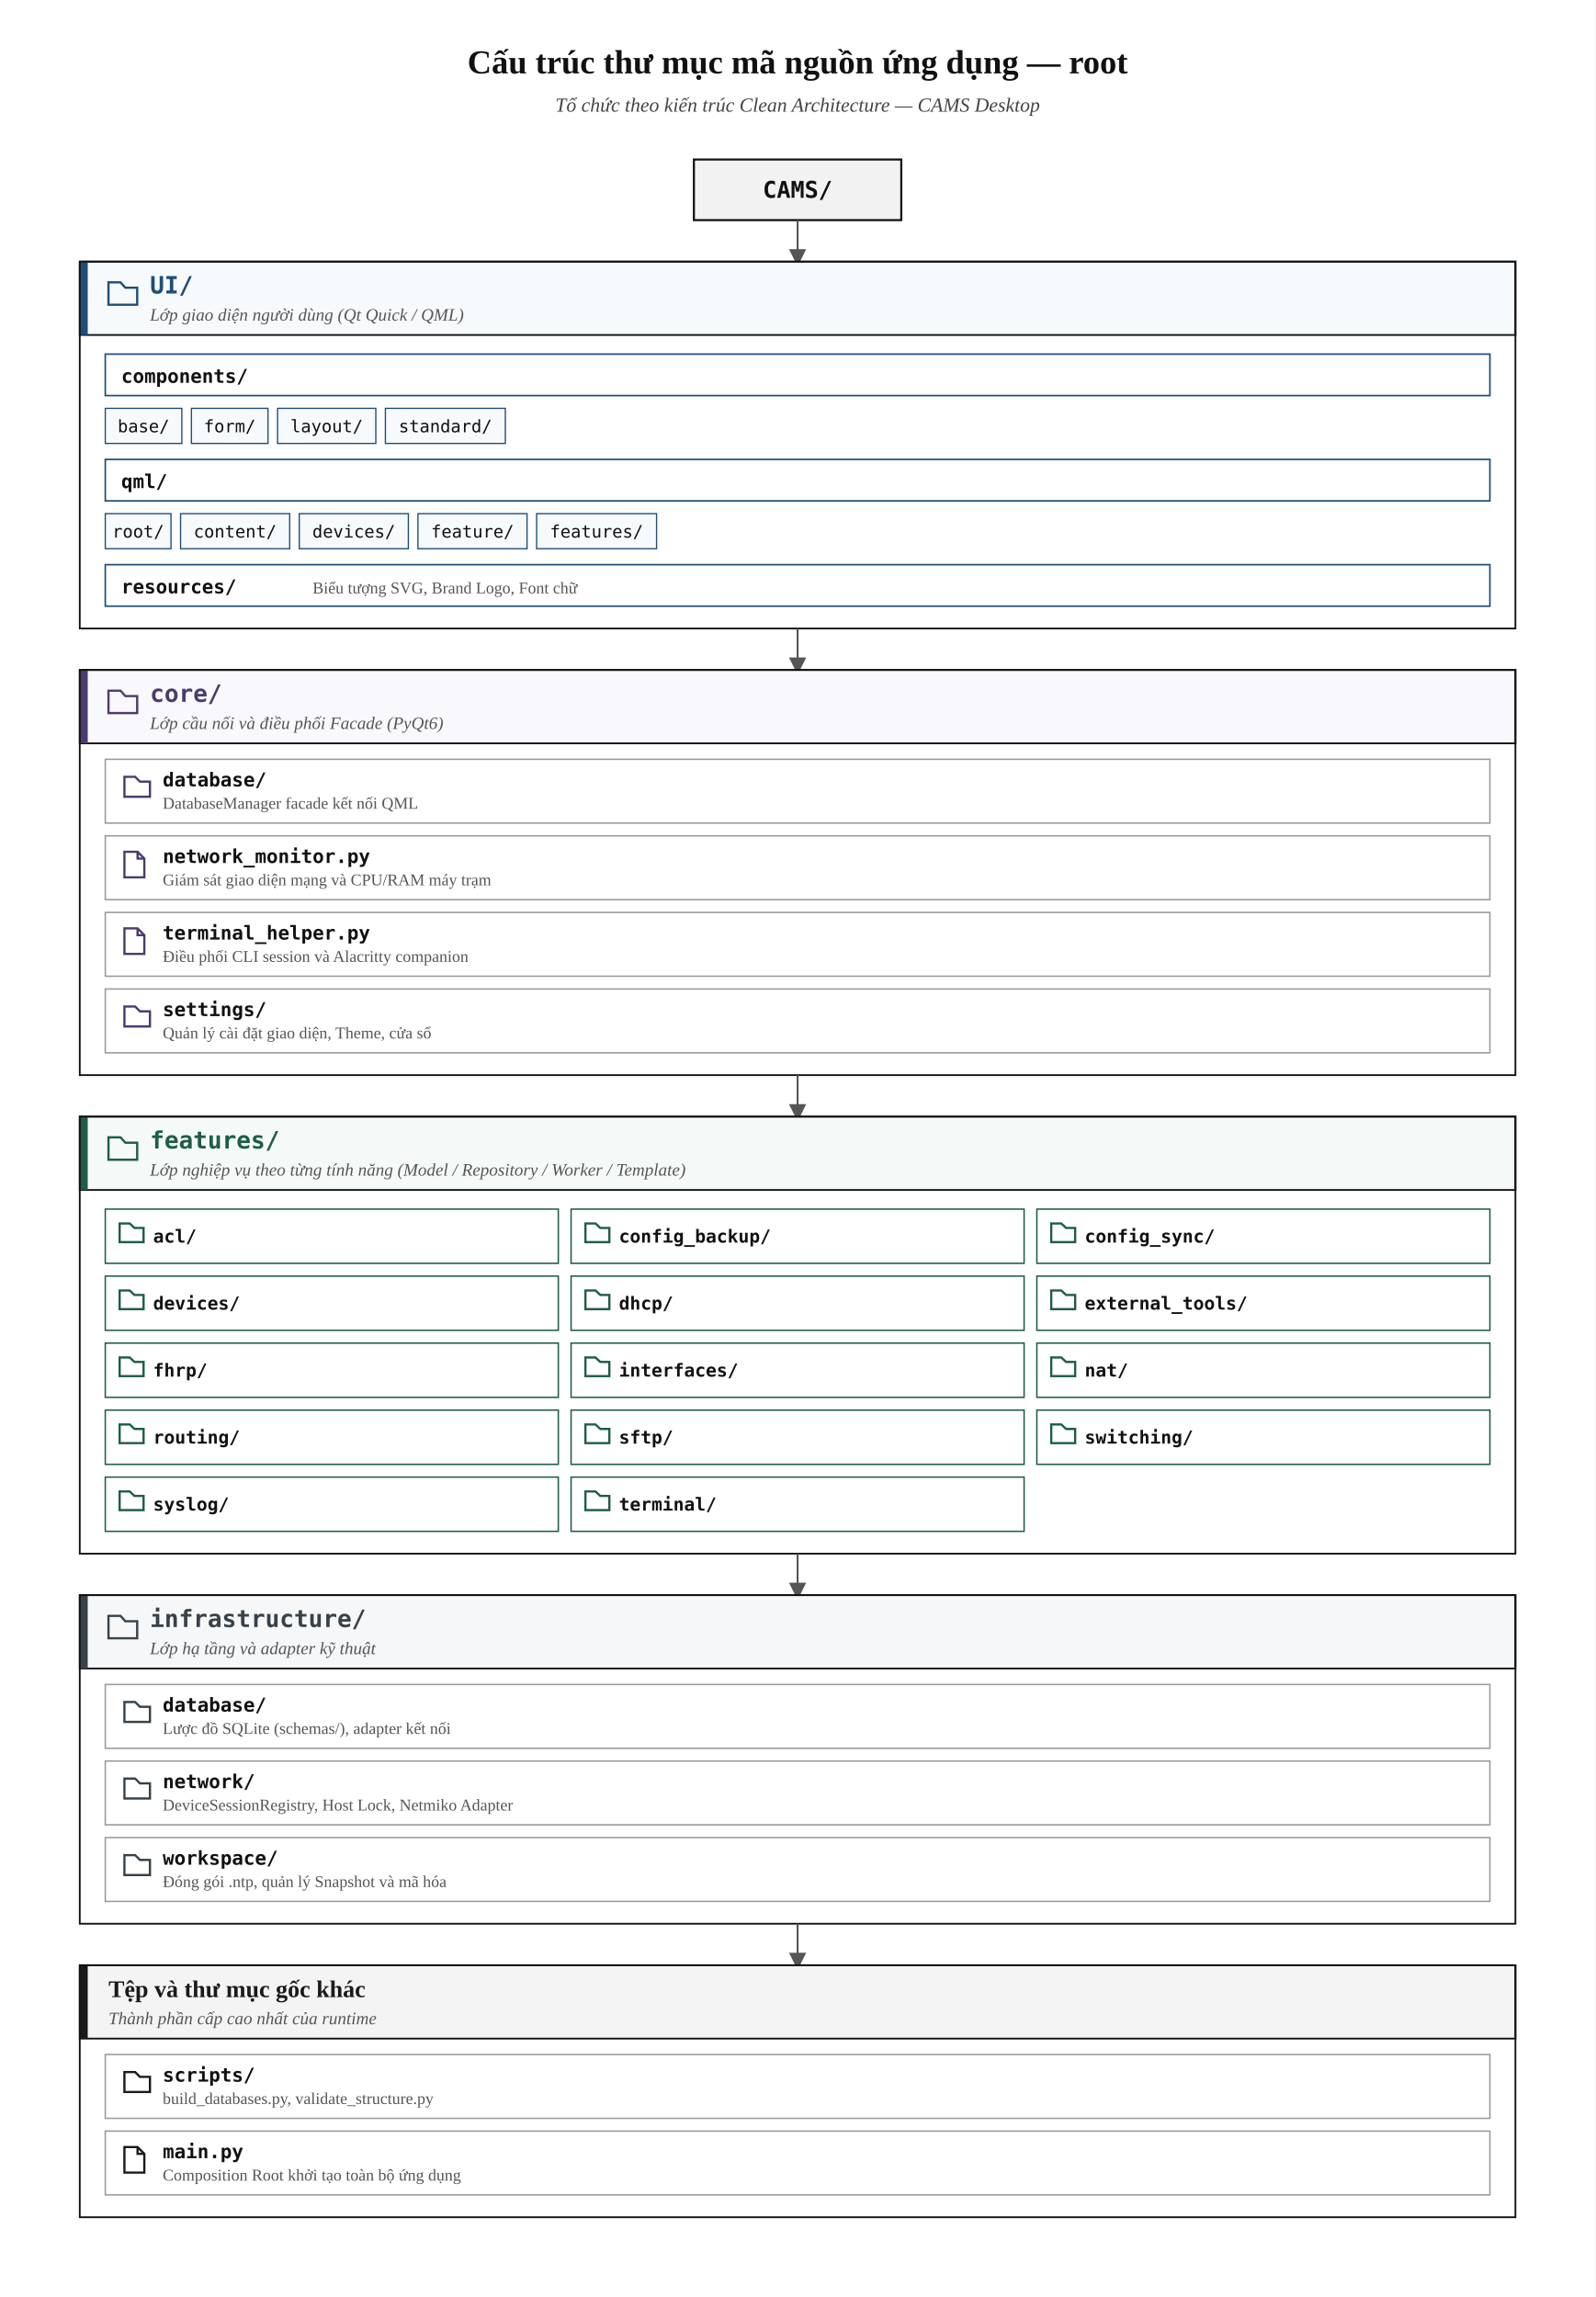
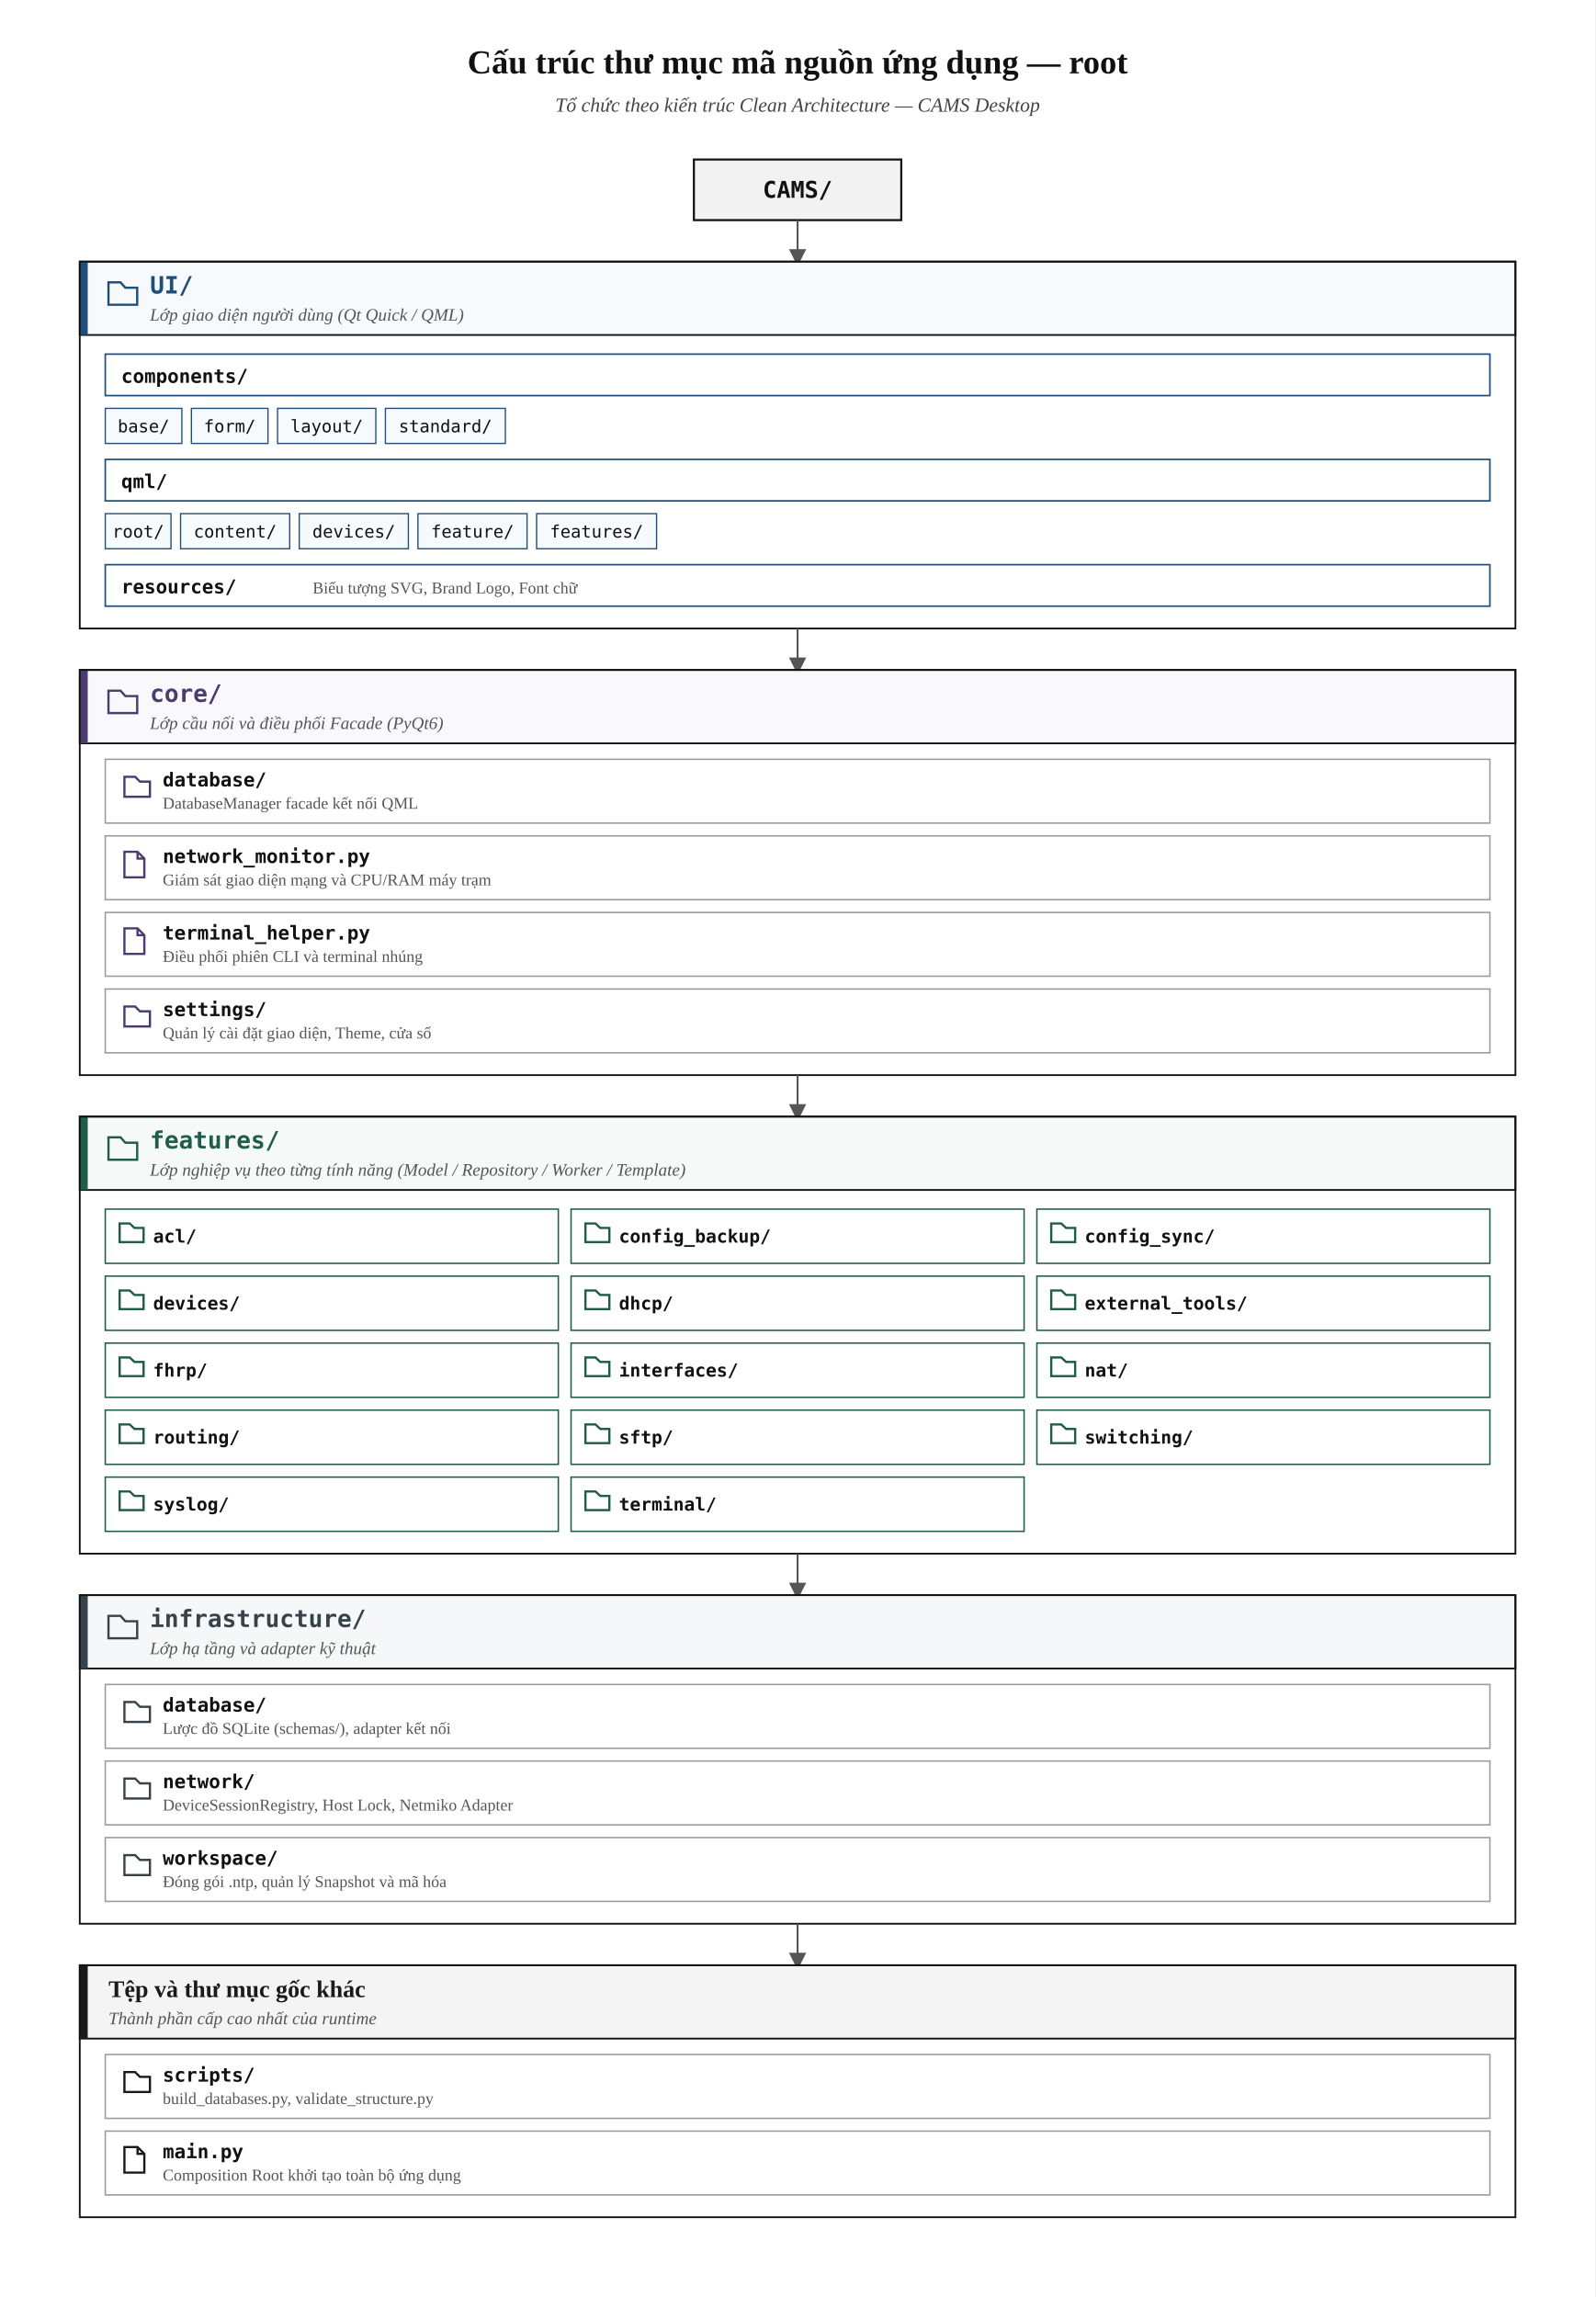
<svg xmlns="http://www.w3.org/2000/svg" viewBox="0 0 1000 1440" width="1000" height="1440">
  <defs>
    <marker id="arrow" markerWidth="9" markerHeight="9" refX="6.5" refY="4.5" orient="auto">
      <path d="M0,0 L9,4.5 L0,9 Z" fill="#555555" />
    </marker>
  </defs>
  <rect x="0" y="0" width="1000" height="1440" fill="#FFFFFF" />
  <text x="500.0" y="46" text-anchor="middle" font-family="'Liberation Serif', 'Times New Roman', Times, serif" font-size="21" font-weight="700" fill="#111111">Cấu trúc thư mục mã nguồn ứng dụng — root</text>
  <text x="500.0" y="70" text-anchor="middle" font-family="'Liberation Serif', 'Times New Roman', Times, serif" font-size="12.5" font-style="italic" fill="#444444">Tổ chức theo kiến trúc Clean Architecture — CAMS Desktop</text>
  <rect x="435.0" y="100" width="130" height="38" fill="#F2F2F2" stroke="#111111" stroke-width="1.3" />
  <text x="500.0" y="124.0" text-anchor="middle" font-family="'DejaVu Sans Mono', Consolas, 'Courier New', monospace" font-size="14.5" font-weight="700" fill="#111111">CAMS/</text>
  <line x1="500.0" y1="138" x2="500.0" y2="164" stroke="#555555" stroke-width="1.2" marker-end="url(#arrow)" />
  <rect x="50" y="164" width="900" height="46" fill="#F7FAFD" stroke="#111111" stroke-width="1.1" />
  <rect x="50" y="164" width="5" height="46" fill="#1F4E79" />
  <path d="M68,180.37 L68,191.04 L86,191.04 L86,180.37 L78.56,180.37 L75.56,177 L68,177 Z" fill="none" stroke="#1F4E79" stroke-width="1.4" />
  <text x="94" y="184" font-family="'DejaVu Sans Mono', Consolas, 'Courier New', monospace" font-size="15" font-weight="700" fill="#1F4E79">UI/</text>
  <text x="94" y="201" font-family="'Liberation Serif', 'Times New Roman', Times, serif" font-size="11" font-style="italic" fill="#555555">Lớp giao diện người dùng (Qt Quick / QML)</text>
  <rect x="66" y="222" width="868" height="26" fill="#FFFFFF" stroke="#1F4E79" stroke-width="1" />
  <text x="76" y="240" font-family="'DejaVu Sans Mono', Consolas, 'Courier New', monospace" font-size="12" font-weight="700" fill="#111111">components/</text>
  <rect x="66" y="256" width="48.0" height="22" fill="#F7FAFD" stroke="#1F4E79" stroke-width="0.8" />
  <text x="90.0" y="271" text-anchor="middle" font-family="'DejaVu Sans Mono', Consolas, 'Courier New', monospace" font-size="10.8" fill="#111111">base/</text>
  <rect x="120.0" y="256" width="48.0" height="22" fill="#F7FAFD" stroke="#1F4E79" stroke-width="0.8" />
  <text x="144.0" y="271" text-anchor="middle" font-family="'DejaVu Sans Mono', Consolas, 'Courier New', monospace" font-size="10.8" fill="#111111">form/</text>
  <rect x="174.0" y="256" width="61.6" height="22" fill="#F7FAFD" stroke="#1F4E79" stroke-width="0.8" />
  <text x="204.8" y="271" text-anchor="middle" font-family="'DejaVu Sans Mono', Consolas, 'Courier New', monospace" font-size="10.8" fill="#111111">layout/</text>
  <rect x="241.6" y="256" width="75.2" height="22" fill="#F7FAFD" stroke="#1F4E79" stroke-width="0.8" />
  <text x="279.2" y="271" text-anchor="middle" font-family="'DejaVu Sans Mono', Consolas, 'Courier New', monospace" font-size="10.8" fill="#111111">standard/</text>
  <rect x="66" y="288" width="868" height="26" fill="#FFFFFF" stroke="#1F4E79" stroke-width="1" />
  <text x="76" y="306" font-family="'DejaVu Sans Mono', Consolas, 'Courier New', monospace" font-size="12" font-weight="700" fill="#111111">qml/</text>
  <rect x="66" y="322" width="41.2" height="22" fill="#F7FAFD" stroke="#1F4E79" stroke-width="0.8" />
  <text x="86.6" y="337" text-anchor="middle" font-family="'DejaVu Sans Mono', Consolas, 'Courier New', monospace" font-size="10.8" fill="#111111">root/</text>
  <rect x="113.2" y="322" width="68.4" height="22" fill="#F7FAFD" stroke="#1F4E79" stroke-width="0.8" />
  <text x="147.4" y="337" text-anchor="middle" font-family="'DejaVu Sans Mono', Consolas, 'Courier New', monospace" font-size="10.8" fill="#111111">content/</text>
  <rect x="187.6" y="322" width="68.4" height="22" fill="#F7FAFD" stroke="#1F4E79" stroke-width="0.8" />
  <text x="221.8" y="337" text-anchor="middle" font-family="'DejaVu Sans Mono', Consolas, 'Courier New', monospace" font-size="10.8" fill="#111111">devices/</text>
  <rect x="262.0" y="322" width="68.4" height="22" fill="#F7FAFD" stroke="#1F4E79" stroke-width="0.8" />
  <text x="296.2" y="337" text-anchor="middle" font-family="'DejaVu Sans Mono', Consolas, 'Courier New', monospace" font-size="10.8" fill="#111111">feature/</text>
  <rect x="336.4" y="322" width="75.2" height="22" fill="#F7FAFD" stroke="#1F4E79" stroke-width="0.8" />
  <text x="374.0" y="337" text-anchor="middle" font-family="'DejaVu Sans Mono', Consolas, 'Courier New', monospace" font-size="10.8" fill="#111111">features/</text>
  <rect x="66" y="354" width="868" height="26" fill="#FFFFFF" stroke="#1F4E79" stroke-width="1" />
  <text x="76" y="372" font-family="'DejaVu Sans Mono', Consolas, 'Courier New', monospace" font-size="12" font-weight="700" fill="#111111">resources/</text>
  <text x="196" y="372" font-family="'Liberation Serif', 'Times New Roman', Times, serif" font-size="10.3" fill="#555555">Biểu tượng SVG, Brand Logo, Font chữ</text>
  <rect x="50" y="164" width="900" height="230" fill="none" stroke="#111111" stroke-width="1.1" />
  <line x1="500.0" y1="394" x2="500.0" y2="420" stroke="#555555" stroke-width="1.2" marker-end="url(#arrow)" />
  <rect x="50" y="420" width="900" height="46" fill="#F9F8FC" stroke="#111111" stroke-width="1.1" />
  <rect x="50" y="420" width="5" height="46" fill="#4C3B6E" />
  <path d="M68,436.37 L68,447.04 L86,447.04 L86,436.37 L78.56,436.37 L75.56,433 L68,433 Z" fill="none" stroke="#4C3B6E" stroke-width="1.4" />
  <text x="94" y="440" font-family="'DejaVu Sans Mono', Consolas, 'Courier New', monospace" font-size="15" font-weight="700" fill="#4C3B6E">core/</text>
  <text x="94" y="457" font-family="'Liberation Serif', 'Times New Roman', Times, serif" font-size="11" font-style="italic" fill="#555555">Lớp cầu nối và điều phối Facade (PyQt6)</text>
  <rect x="66" y="476" width="868" height="40" fill="#FFFFFF" stroke="#999999" stroke-width="0.9" />
  <path d="M78,489.995 L78,499.48 L94,499.48 L94,489.995 L87.72,489.995 L84.72,487 L78,487 Z" fill="none" stroke="#4C3B6E" stroke-width="1.4" />
  <text x="102" y="493" font-family="'DejaVu Sans Mono', Consolas, 'Courier New', monospace" font-size="12" font-weight="700" fill="#111111">database/</text>
  <text x="102" y="507" font-family="'Liberation Serif', 'Times New Roman', Times, serif" font-size="10.3" fill="#555555">DatabaseManager facade kết nối QML</text>
  <rect x="66" y="524" width="868" height="40" fill="#FFFFFF" stroke="#999999" stroke-width="0.9" />
  <path d="M78,534 L86.237,534 L90.48,538.243 L90.48,550 L78,550 Z" fill="none" stroke="#4C3B6E" stroke-width="1.4" />
  <path d="M86.237,534 L86.237,538.243 L90.48,538.243" fill="none" stroke="#4C3B6E" stroke-width="1.4" />
  <text x="102" y="541" font-family="'DejaVu Sans Mono', Consolas, 'Courier New', monospace" font-size="12" font-weight="700" fill="#111111">network_monitor.py</text>
  <text x="102" y="555" font-family="'Liberation Serif', 'Times New Roman', Times, serif" font-size="10.3" fill="#555555">Giám sát giao diện mạng và CPU/RAM máy trạm</text>
  <rect x="66" y="572" width="868" height="40" fill="#FFFFFF" stroke="#999999" stroke-width="0.9" />
  <path d="M78,582 L86.237,582 L90.48,586.243 L90.48,598 L78,598 Z" fill="none" stroke="#4C3B6E" stroke-width="1.4" />
  <path d="M86.237,582 L86.237,586.243 L90.48,586.243" fill="none" stroke="#4C3B6E" stroke-width="1.4" />
  <text x="102" y="589" font-family="'DejaVu Sans Mono', Consolas, 'Courier New', monospace" font-size="12" font-weight="700" fill="#111111">terminal_helper.py</text>
-   <text x="102" y="603" font-family="'Liberation Serif', 'Times New Roman', Times, serif" font-size="10.3" fill="#555555">Điều phối CLI session và Alacritty companion</text>
+   <text x="102" y="603" font-family="'Liberation Serif', 'Times New Roman', Times, serif" font-size="10.3" fill="#555555">Điều phối phiên CLI và terminal nhúng</text>
  <rect x="66" y="620" width="868" height="40" fill="#FFFFFF" stroke="#999999" stroke-width="0.9" />
  <path d="M78,633.995 L78,643.48 L94,643.48 L94,633.995 L87.72,633.995 L84.72,631 L78,631 Z" fill="none" stroke="#4C3B6E" stroke-width="1.4" />
  <text x="102" y="637" font-family="'DejaVu Sans Mono', Consolas, 'Courier New', monospace" font-size="12" font-weight="700" fill="#111111">settings/</text>
  <text x="102" y="651" font-family="'Liberation Serif', 'Times New Roman', Times, serif" font-size="10.3" fill="#555555">Quản lý cài đặt giao diện, Theme, cửa sổ</text>
  <rect x="50" y="420" width="900" height="254" fill="none" stroke="#111111" stroke-width="1.1" />
  <line x1="500.0" y1="674" x2="500.0" y2="700" stroke="#555555" stroke-width="1.2" marker-end="url(#arrow)" />
  <rect x="50" y="700" width="900" height="46" fill="#F5FAF8" stroke="#111111" stroke-width="1.1" />
  <rect x="50" y="700" width="5" height="46" fill="#1F5C4A" />
  <path d="M68,716.37 L68,727.04 L86,727.04 L86,716.37 L78.56,716.37 L75.56,713 L68,713 Z" fill="none" stroke="#1F5C4A" stroke-width="1.4" />
  <text x="94" y="720" font-family="'DejaVu Sans Mono', Consolas, 'Courier New', monospace" font-size="15" font-weight="700" fill="#1F5C4A">features/</text>
  <text x="94" y="737" font-family="'Liberation Serif', 'Times New Roman', Times, serif" font-size="11" font-style="italic" fill="#555555">Lớp nghiệp vụ theo từng tính năng (Model / Repository / Worker / Template)</text>
  <rect x="66.0" y="758" width="284.0" height="34" fill="#FFFFFF" stroke="#1F5C4A" stroke-width="0.9" />
  <path d="M75.0,769.808 L75.0,778.7 L90.0,778.7 L90.0,769.808 L84.3,769.808 L81.3,767 L75.0,767 Z" fill="none" stroke="#1F5C4A" stroke-width="1.4" />
  <text x="96.0" y="779.0" font-family="'DejaVu Sans Mono', Consolas, 'Courier New', monospace" font-size="11.3" font-weight="700" fill="#111111">acl/</text>
  <rect x="358.0" y="758" width="284.0" height="34" fill="#FFFFFF" stroke="#1F5C4A" stroke-width="0.9" />
  <path d="M367.0,769.808 L367.0,778.7 L382.0,778.7 L382.0,769.808 L376.3,769.808 L373.3,767 L367.0,767 Z" fill="none" stroke="#1F5C4A" stroke-width="1.4" />
  <text x="388.0" y="779.0" font-family="'DejaVu Sans Mono', Consolas, 'Courier New', monospace" font-size="11.3" font-weight="700" fill="#111111">config_backup/</text>
  <rect x="650.0" y="758" width="284.0" height="34" fill="#FFFFFF" stroke="#1F5C4A" stroke-width="0.9" />
  <path d="M659.0,769.808 L659.0,778.7 L674.0,778.7 L674.0,769.808 L668.3,769.808 L665.3,767 L659.0,767 Z" fill="none" stroke="#1F5C4A" stroke-width="1.4" />
  <text x="680.0" y="779.0" font-family="'DejaVu Sans Mono', Consolas, 'Courier New', monospace" font-size="11.3" font-weight="700" fill="#111111">config_sync/</text>
  <rect x="66.0" y="800" width="284.0" height="34" fill="#FFFFFF" stroke="#1F5C4A" stroke-width="0.9" />
  <path d="M75.0,811.808 L75.0,820.7 L90.0,820.7 L90.0,811.808 L84.3,811.808 L81.3,809 L75.0,809 Z" fill="none" stroke="#1F5C4A" stroke-width="1.4" />
  <text x="96.0" y="821.0" font-family="'DejaVu Sans Mono', Consolas, 'Courier New', monospace" font-size="11.3" font-weight="700" fill="#111111">devices/</text>
  <rect x="358.0" y="800" width="284.0" height="34" fill="#FFFFFF" stroke="#1F5C4A" stroke-width="0.9" />
  <path d="M367.0,811.808 L367.0,820.7 L382.0,820.7 L382.0,811.808 L376.3,811.808 L373.3,809 L367.0,809 Z" fill="none" stroke="#1F5C4A" stroke-width="1.4" />
  <text x="388.0" y="821.0" font-family="'DejaVu Sans Mono', Consolas, 'Courier New', monospace" font-size="11.3" font-weight="700" fill="#111111">dhcp/</text>
  <rect x="650.0" y="800" width="284.0" height="34" fill="#FFFFFF" stroke="#1F5C4A" stroke-width="0.9" />
  <path d="M659.0,811.808 L659.0,820.7 L674.0,820.7 L674.0,811.808 L668.3,811.808 L665.3,809 L659.0,809 Z" fill="none" stroke="#1F5C4A" stroke-width="1.4" />
  <text x="680.0" y="821.0" font-family="'DejaVu Sans Mono', Consolas, 'Courier New', monospace" font-size="11.3" font-weight="700" fill="#111111">external_tools/</text>
  <rect x="66.0" y="842" width="284.0" height="34" fill="#FFFFFF" stroke="#1F5C4A" stroke-width="0.9" />
  <path d="M75.0,853.808 L75.0,862.7 L90.0,862.7 L90.0,853.808 L84.3,853.808 L81.3,851 L75.0,851 Z" fill="none" stroke="#1F5C4A" stroke-width="1.4" />
  <text x="96.0" y="863.0" font-family="'DejaVu Sans Mono', Consolas, 'Courier New', monospace" font-size="11.3" font-weight="700" fill="#111111">fhrp/</text>
  <rect x="358.0" y="842" width="284.0" height="34" fill="#FFFFFF" stroke="#1F5C4A" stroke-width="0.9" />
  <path d="M367.0,853.808 L367.0,862.7 L382.0,862.7 L382.0,853.808 L376.3,853.808 L373.3,851 L367.0,851 Z" fill="none" stroke="#1F5C4A" stroke-width="1.4" />
  <text x="388.0" y="863.0" font-family="'DejaVu Sans Mono', Consolas, 'Courier New', monospace" font-size="11.3" font-weight="700" fill="#111111">interfaces/</text>
  <rect x="650.0" y="842" width="284.0" height="34" fill="#FFFFFF" stroke="#1F5C4A" stroke-width="0.9" />
  <path d="M659.0,853.808 L659.0,862.7 L674.0,862.7 L674.0,853.808 L668.3,853.808 L665.3,851 L659.0,851 Z" fill="none" stroke="#1F5C4A" stroke-width="1.4" />
  <text x="680.0" y="863.0" font-family="'DejaVu Sans Mono', Consolas, 'Courier New', monospace" font-size="11.3" font-weight="700" fill="#111111">nat/</text>
  <rect x="66.0" y="884" width="284.0" height="34" fill="#FFFFFF" stroke="#1F5C4A" stroke-width="0.9" />
  <path d="M75.0,895.808 L75.0,904.7 L90.0,904.7 L90.0,895.808 L84.3,895.808 L81.3,893 L75.0,893 Z" fill="none" stroke="#1F5C4A" stroke-width="1.4" />
  <text x="96.0" y="905.0" font-family="'DejaVu Sans Mono', Consolas, 'Courier New', monospace" font-size="11.3" font-weight="700" fill="#111111">routing/</text>
  <rect x="358.0" y="884" width="284.0" height="34" fill="#FFFFFF" stroke="#1F5C4A" stroke-width="0.9" />
  <path d="M367.0,895.808 L367.0,904.7 L382.0,904.7 L382.0,895.808 L376.3,895.808 L373.3,893 L367.0,893 Z" fill="none" stroke="#1F5C4A" stroke-width="1.4" />
  <text x="388.0" y="905.0" font-family="'DejaVu Sans Mono', Consolas, 'Courier New', monospace" font-size="11.3" font-weight="700" fill="#111111">sftp/</text>
  <rect x="650.0" y="884" width="284.0" height="34" fill="#FFFFFF" stroke="#1F5C4A" stroke-width="0.9" />
  <path d="M659.0,895.808 L659.0,904.7 L674.0,904.7 L674.0,895.808 L668.3,895.808 L665.3,893 L659.0,893 Z" fill="none" stroke="#1F5C4A" stroke-width="1.4" />
  <text x="680.0" y="905.0" font-family="'DejaVu Sans Mono', Consolas, 'Courier New', monospace" font-size="11.3" font-weight="700" fill="#111111">switching/</text>
  <rect x="66.0" y="926" width="284.0" height="34" fill="#FFFFFF" stroke="#1F5C4A" stroke-width="0.9" />
  <path d="M75.0,937.808 L75.0,946.7 L90.0,946.7 L90.0,937.808 L84.3,937.808 L81.3,935 L75.0,935 Z" fill="none" stroke="#1F5C4A" stroke-width="1.4" />
  <text x="96.0" y="947.0" font-family="'DejaVu Sans Mono', Consolas, 'Courier New', monospace" font-size="11.3" font-weight="700" fill="#111111">syslog/</text>
  <rect x="358.0" y="926" width="284.0" height="34" fill="#FFFFFF" stroke="#1F5C4A" stroke-width="0.9" />
  <path d="M367.0,937.808 L367.0,946.7 L382.0,946.7 L382.0,937.808 L376.3,937.808 L373.3,935 L367.0,935 Z" fill="none" stroke="#1F5C4A" stroke-width="1.4" />
  <text x="388.0" y="947.0" font-family="'DejaVu Sans Mono', Consolas, 'Courier New', monospace" font-size="11.3" font-weight="700" fill="#111111">terminal/</text>
  <rect x="50" y="700" width="900" height="274" fill="none" stroke="#111111" stroke-width="1.1" />
  <line x1="500.0" y1="974" x2="500.0" y2="1000" stroke="#555555" stroke-width="1.2" marker-end="url(#arrow)" />
  <rect x="50" y="1000" width="900" height="46" fill="#F6F7F8" stroke="#111111" stroke-width="1.1" />
  <rect x="50" y="1000" width="5" height="46" fill="#37424A" />
  <path d="M68,1016.37 L68,1027.04 L86,1027.04 L86,1016.37 L78.56,1016.37 L75.56,1013 L68,1013 Z" fill="none" stroke="#37424A" stroke-width="1.4" />
  <text x="94" y="1020" font-family="'DejaVu Sans Mono', Consolas, 'Courier New', monospace" font-size="15" font-weight="700" fill="#37424A">infrastructure/</text>
  <text x="94" y="1037" font-family="'Liberation Serif', 'Times New Roman', Times, serif" font-size="11" font-style="italic" fill="#555555">Lớp hạ tầng và adapter kỹ thuật</text>
  <rect x="66" y="1056" width="868" height="40" fill="#FFFFFF" stroke="#999999" stroke-width="0.9" />
  <path d="M78,1069.995 L78,1079.48 L94,1079.48 L94,1069.995 L87.72,1069.995 L84.72,1067 L78,1067 Z" fill="none" stroke="#37424A" stroke-width="1.4" />
  <text x="102" y="1073" font-family="'DejaVu Sans Mono', Consolas, 'Courier New', monospace" font-size="12" font-weight="700" fill="#111111">database/</text>
  <text x="102" y="1087" font-family="'Liberation Serif', 'Times New Roman', Times, serif" font-size="10.3" fill="#555555">Lược đồ SQLite (schemas/), adapter kết nối</text>
  <rect x="66" y="1104" width="868" height="40" fill="#FFFFFF" stroke="#999999" stroke-width="0.9" />
  <path d="M78,1117.995 L78,1127.48 L94,1127.48 L94,1117.995 L87.72,1117.995 L84.72,1115 L78,1115 Z" fill="none" stroke="#37424A" stroke-width="1.4" />
  <text x="102" y="1121" font-family="'DejaVu Sans Mono', Consolas, 'Courier New', monospace" font-size="12" font-weight="700" fill="#111111">network/</text>
  <text x="102" y="1135" font-family="'Liberation Serif', 'Times New Roman', Times, serif" font-size="10.3" fill="#555555">DeviceSessionRegistry, Host Lock, Netmiko Adapter</text>
  <rect x="66" y="1152" width="868" height="40" fill="#FFFFFF" stroke="#999999" stroke-width="0.9" />
  <path d="M78,1165.995 L78,1175.48 L94,1175.48 L94,1165.995 L87.72,1165.995 L84.72,1163 L78,1163 Z" fill="none" stroke="#37424A" stroke-width="1.4" />
  <text x="102" y="1169" font-family="'DejaVu Sans Mono', Consolas, 'Courier New', monospace" font-size="12" font-weight="700" fill="#111111">workspace/</text>
  <text x="102" y="1183" font-family="'Liberation Serif', 'Times New Roman', Times, serif" font-size="10.3" fill="#555555">Đóng gói .ntp, quản lý Snapshot và mã hóa</text>
  <rect x="50" y="1000" width="900" height="206" fill="none" stroke="#111111" stroke-width="1.1" />
  <line x1="500.0" y1="1206" x2="500.0" y2="1232" stroke="#555555" stroke-width="1.2" marker-end="url(#arrow)" />
  <rect x="50" y="1232" width="900" height="46" fill="#F4F4F4" stroke="#111111" stroke-width="1.1" />
  <rect x="50" y="1232" width="5" height="46" fill="#1A1A1A" />
  <text x="68" y="1252" font-family="'Liberation Serif', 'Times New Roman', Times, serif" font-size="15" font-weight="700" fill="#1A1A1A">Tệp và thư mục gốc khác</text>
  <text x="68" y="1269" font-family="'Liberation Serif', 'Times New Roman', Times, serif" font-size="11" font-style="italic" fill="#555555">Thành phần cấp cao nhất của runtime</text>
  <rect x="66" y="1288" width="868" height="40" fill="#FFFFFF" stroke="#999999" stroke-width="0.9" />
  <path d="M78,1301.995 L78,1311.48 L94,1311.48 L94,1301.995 L87.72,1301.995 L84.72,1299 L78,1299 Z" fill="none" stroke="#1A1A1A" stroke-width="1.4" />
  <text x="102" y="1305" font-family="'DejaVu Sans Mono', Consolas, 'Courier New', monospace" font-size="12" font-weight="700" fill="#111111">scripts/</text>
  <text x="102" y="1319" font-family="'Liberation Serif', 'Times New Roman', Times, serif" font-size="10.3" fill="#555555">build_databases.py, validate_structure.py</text>
  <rect x="66" y="1336" width="868" height="40" fill="#FFFFFF" stroke="#999999" stroke-width="0.9" />
  <path d="M78,1346 L86.237,1346 L90.48,1350.243 L90.48,1362 L78,1362 Z" fill="none" stroke="#1A1A1A" stroke-width="1.4" />
  <path d="M86.237,1346 L86.237,1350.243 L90.48,1350.243" fill="none" stroke="#1A1A1A" stroke-width="1.4" />
  <text x="102" y="1353" font-family="'DejaVu Sans Mono', Consolas, 'Courier New', monospace" font-size="12" font-weight="700" fill="#111111">main.py</text>
  <text x="102" y="1367" font-family="'Liberation Serif', 'Times New Roman', Times, serif" font-size="10.3" fill="#555555">Composition Root khởi tạo toàn bộ ứng dụng</text>
  <rect x="50" y="1232" width="900" height="158" fill="none" stroke="#111111" stroke-width="1.1" />
</svg>
